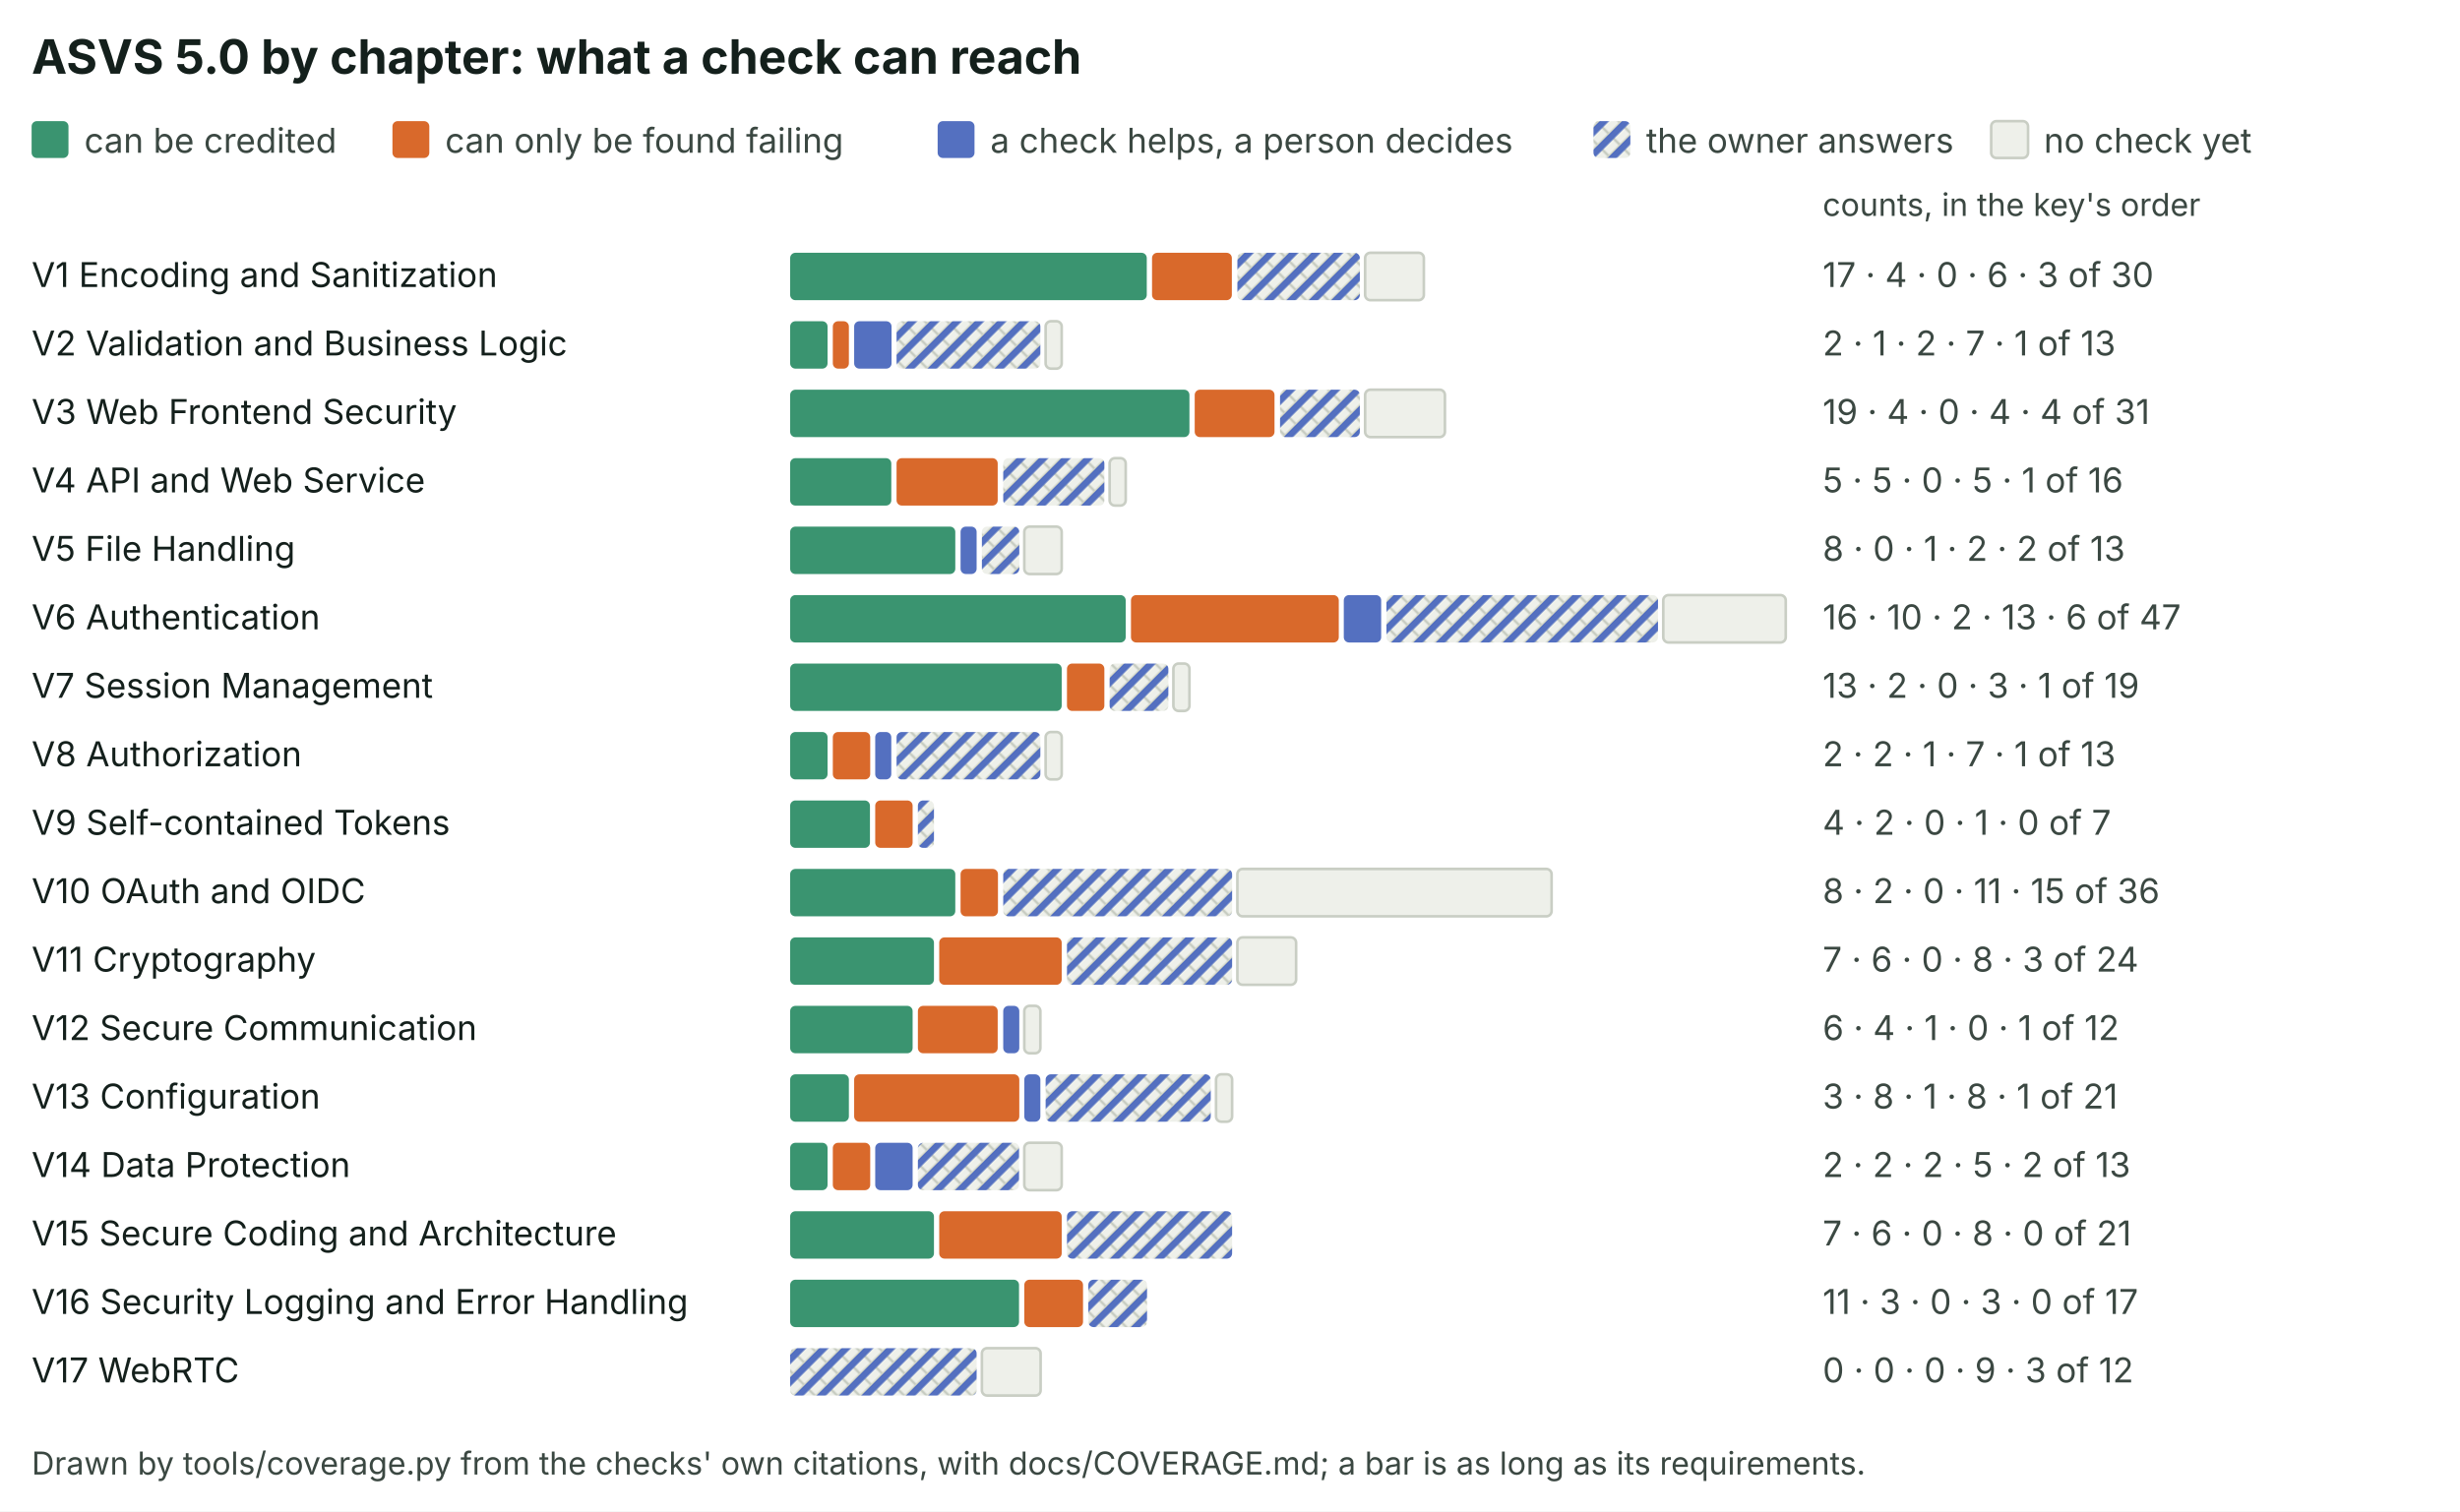
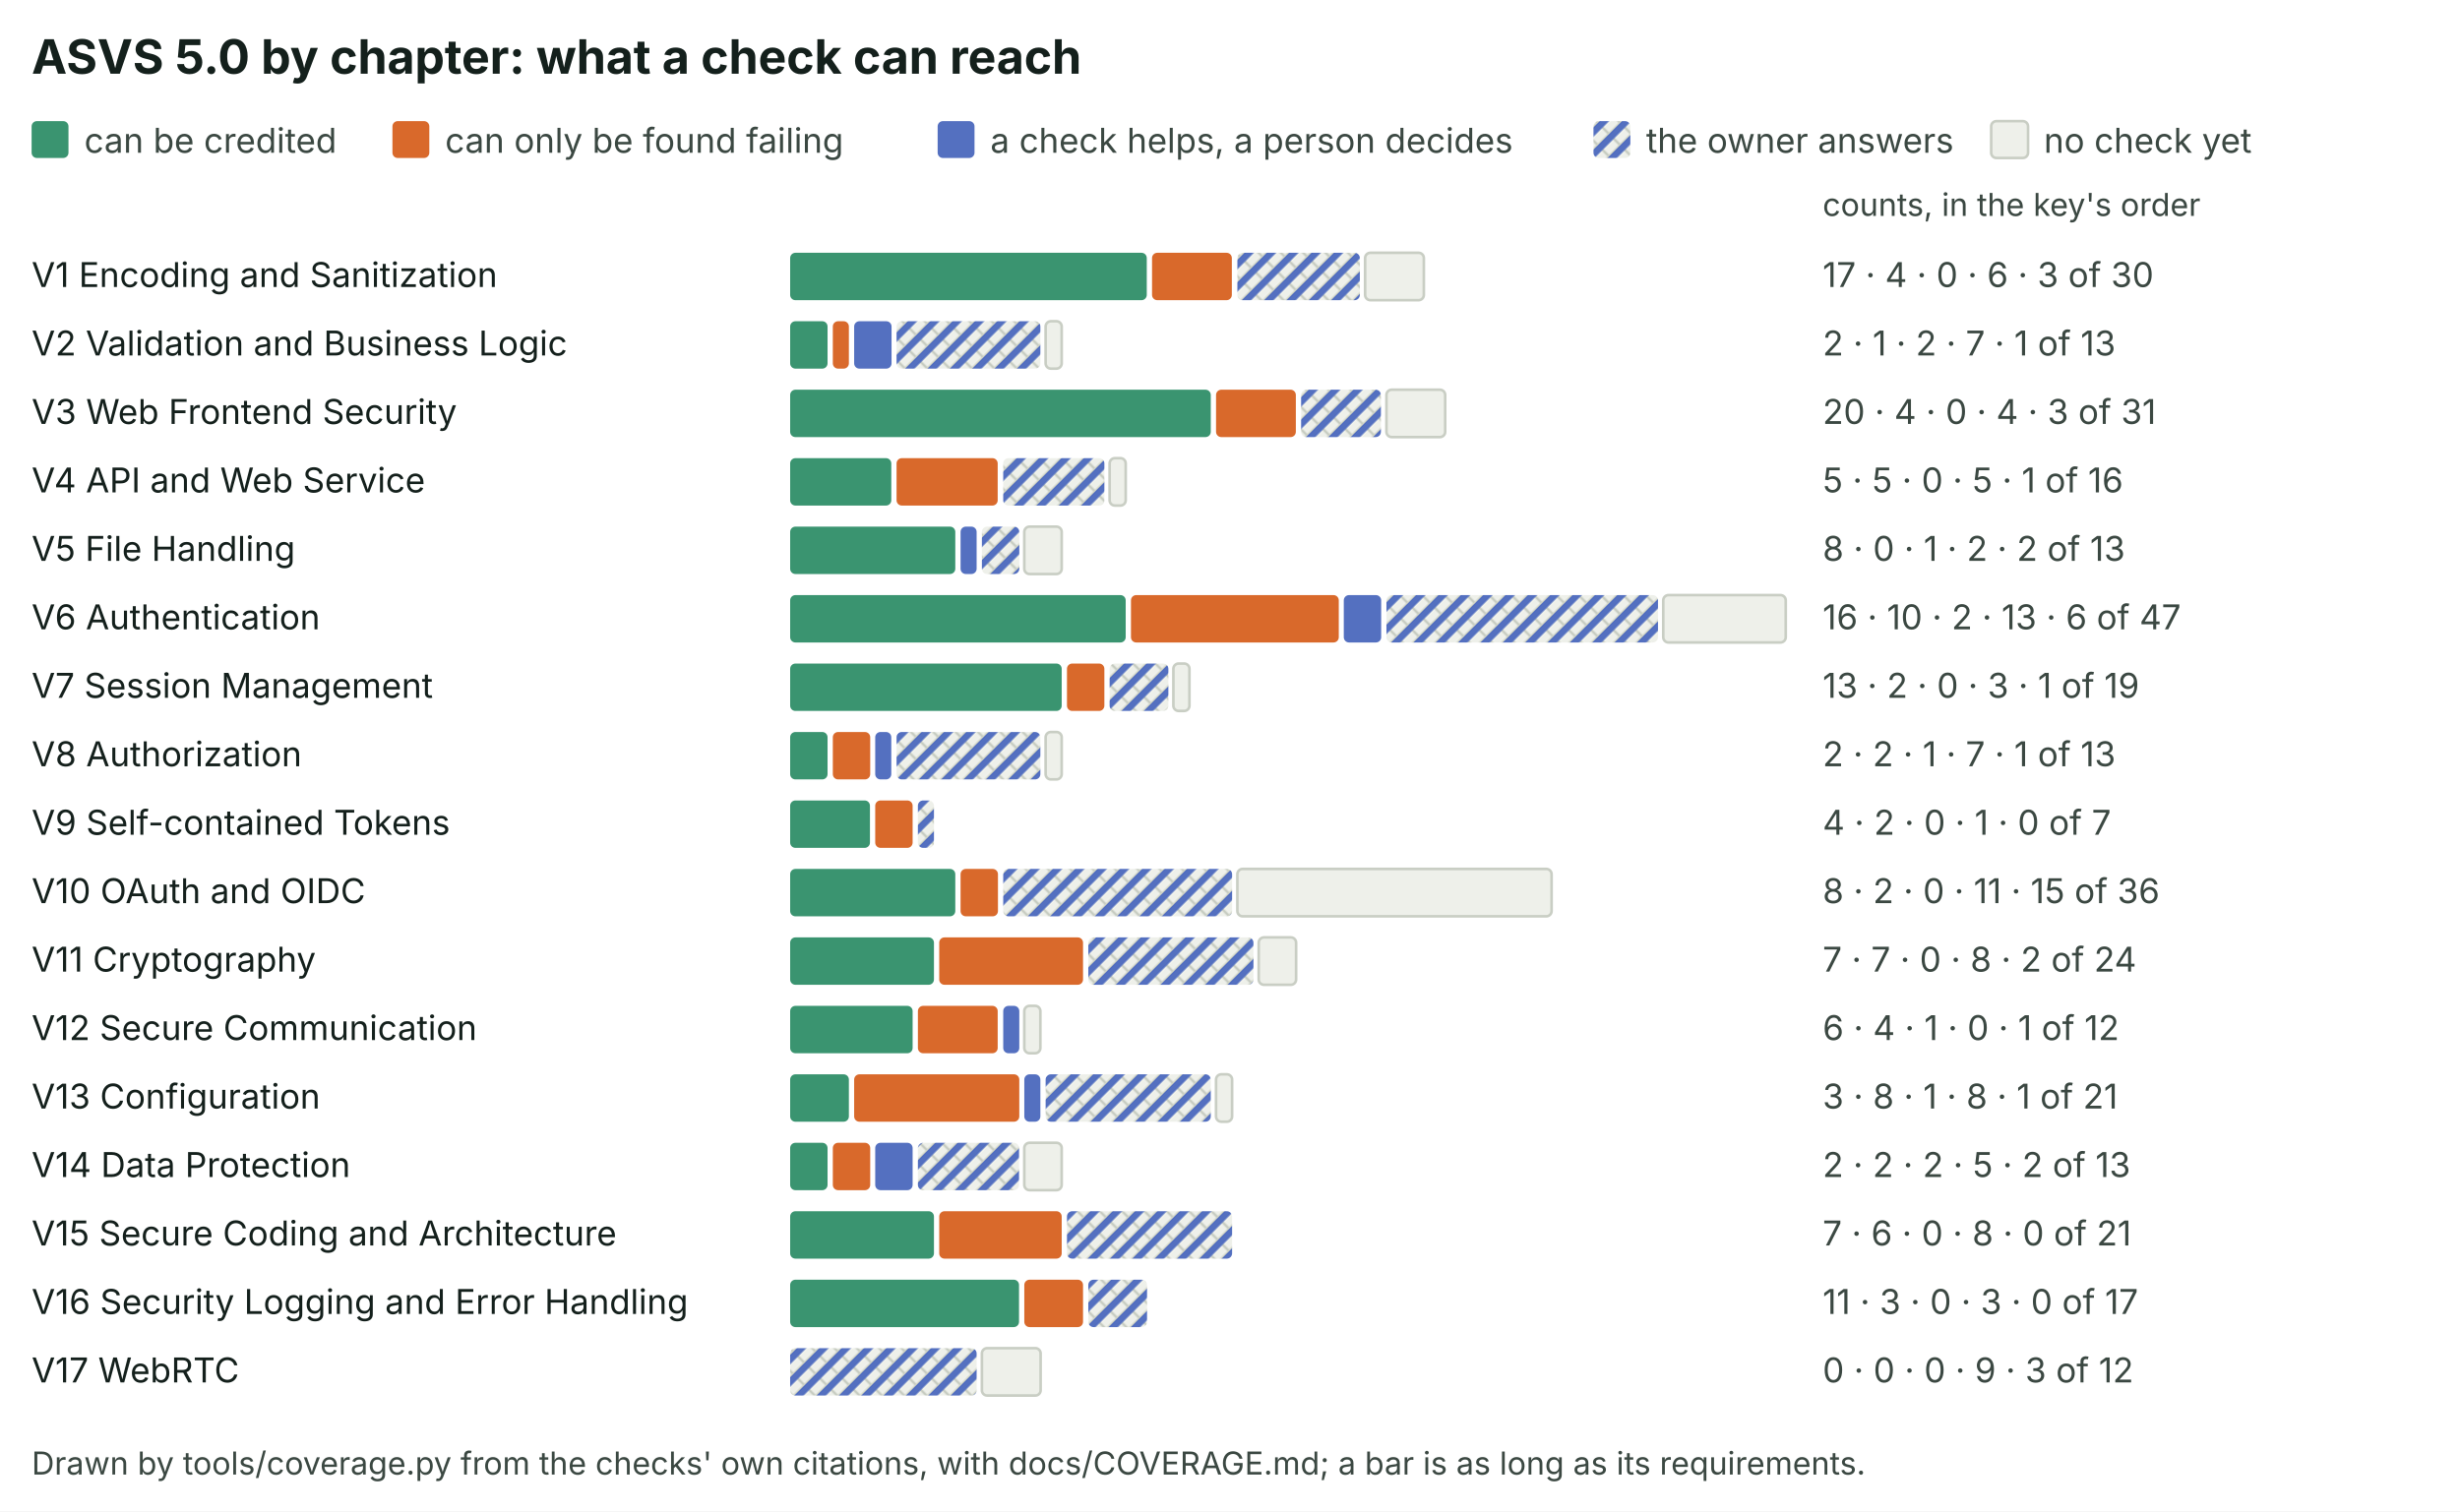
<svg xmlns="http://www.w3.org/2000/svg" viewBox="0 0 934 574" width="934" height="574" role="img" aria-labelledby="t d" font-family="Atkinson Hyperlegible, -apple-system, Segoe UI, sans-serif">
  <style>.bg{fill:#FFFFFF}.ink{fill:#14201C}.soft{fill:#3B4842}.none{fill:#EEF0EA;stroke:#C9CEC4}@media (prefers-color-scheme: dark){.bg{fill:#14201C}.ink{fill:#F3F4EF}.soft{fill:#C9CEC4}.none{fill:#182A23;stroke:#3B4842}}</style>
  <defs>
    <pattern id="owner" width="6" height="6" patternUnits="userSpaceOnUse" patternTransform="rotate(45)">
      <rect class="none" width="6" height="6" />
      <rect width="2.5" height="6" fill="#5470C0" />
    </pattern>
  </defs>
  <rect class="bg" width="934" height="574" />
  <text class="ink" x="12" y="28" font-size="18" font-weight="700">ASVS 5.0 by chapter: what a check can reach</text>
  <rect fill="#3A9470" x="12" y="46" width="14" height="14" rx="2" />
  <text class="soft" x="32" y="58" font-size="13">can be credited</text>
  <rect fill="#D9692B" x="149" y="46" width="14" height="14" rx="2" />
  <text class="soft" x="169" y="58" font-size="13">can only be found failing</text>
  <rect fill="#5470C0" x="356" y="46" width="14" height="14" rx="2" />
  <text class="soft" x="376" y="58" font-size="13">a check helps, a person decides</text>
  <rect fill="url(#owner)" x="605" y="46" width="14" height="14" rx="2" />
  <text class="soft" x="625" y="58" font-size="13">the owner answers</text>
  <rect class="none" x="756" y="46" width="14" height="14" rx="2" />
  <text class="soft" x="776" y="58" font-size="13">no check yet</text>
  <text class="soft" x="692" y="82" font-size="12">counts, in the key's order</text>
  <text class="ink" x="12" y="109" font-size="13">V1 Encoding and Sanitization</text>
  <rect fill="#3A9470" x="300.0" y="96" width="135.4" height="18" rx="2" />
  <rect fill="#D9692B" x="437.4" y="96" width="30.3" height="18" rx="2" />
  <rect fill="url(#owner)" x="469.8" y="96" width="46.5" height="18" rx="2" />
  <rect class="none" x="518.3" y="96" width="22.3" height="18" rx="2" />
  <text class="soft" x="692" y="109" font-size="13">17 · 4 · 0 · 6 · 3  of 30</text>
  <text class="ink" x="12" y="135" font-size="13">V2 Validation and Business Logic</text>
  <rect fill="#3A9470" x="300.0" y="122" width="14.2" height="18" rx="2" />
  <rect fill="#D9692B" x="316.2" y="122" width="6.1" height="18" rx="2" />
  <rect fill="#5470C0" x="324.3" y="122" width="14.2" height="18" rx="2" />
  <rect fill="url(#owner)" x="340.4" y="122" width="54.6" height="18" rx="2" />
  <rect class="none" x="397.0" y="122" width="6.1" height="18" rx="2" />
  <text class="soft" x="692" y="135" font-size="13">2 · 1 · 2 · 7 · 1  of 13</text>
  <text class="ink" x="12" y="161" font-size="13">V3 Web Frontend Security</text>
-   <rect fill="#3A9470" x="300.0" y="148" width="151.6" height="18" rx="2" />
-   <rect fill="#D9692B" x="453.6" y="148" width="30.3" height="18" rx="2" />
-   <rect fill="url(#owner)" x="486.0" y="148" width="30.3" height="18" rx="2" />
-   <rect class="none" x="518.3" y="148" width="30.3" height="18" rx="2" />
-   <text class="soft" x="692" y="161" font-size="13">19 · 4 · 0 · 4 · 4  of 31</text>
+   <rect fill="#3A9470" x="300.0" y="148" width="159.7" height="18" rx="2" />
+   <rect fill="#D9692B" x="461.7" y="148" width="30.3" height="18" rx="2" />
+   <rect fill="url(#owner)" x="494.0" y="148" width="30.3" height="18" rx="2" />
+   <rect class="none" x="526.4" y="148" width="22.3" height="18" rx="2" />
+   <text class="soft" x="692" y="161" font-size="13">20 · 4 · 0 · 4 · 3  of 31</text>
  <text class="ink" x="12" y="187" font-size="13">V4 API and Web Service</text>
  <rect fill="#3A9470" x="300.0" y="174" width="38.4" height="18" rx="2" />
  <rect fill="#D9692B" x="340.4" y="174" width="38.4" height="18" rx="2" />
  <rect fill="url(#owner)" x="380.9" y="174" width="38.4" height="18" rx="2" />
  <rect class="none" x="421.3" y="174" width="6.1" height="18" rx="2" />
  <text class="soft" x="692" y="187" font-size="13">5 · 5 · 0 · 5 · 1  of 16</text>
  <text class="ink" x="12" y="213" font-size="13">V5 File Handling</text>
  <rect fill="#3A9470" x="300.0" y="200" width="62.7" height="18" rx="2" />
  <rect fill="#5470C0" x="364.7" y="200" width="6.1" height="18" rx="2" />
  <rect fill="url(#owner)" x="372.8" y="200" width="14.2" height="18" rx="2" />
  <rect class="none" x="388.9" y="200" width="14.2" height="18" rx="2" />
  <text class="soft" x="692" y="213" font-size="13">8 · 0 · 1 · 2 · 2  of 13</text>
  <text class="ink" x="12" y="239" font-size="13">V6 Authentication</text>
  <rect fill="#3A9470" x="300.0" y="226" width="127.4" height="18" rx="2" />
  <rect fill="#D9692B" x="429.4" y="226" width="78.9" height="18" rx="2" />
  <rect fill="#5470C0" x="510.2" y="226" width="14.2" height="18" rx="2" />
  <rect fill="url(#owner)" x="526.4" y="226" width="103.1" height="18" rx="2" />
  <rect class="none" x="631.5" y="226" width="46.5" height="18" rx="2" />
  <text class="soft" x="692" y="239" font-size="13">16 · 10 · 2 · 13 · 6  of 47</text>
  <text class="ink" x="12" y="265" font-size="13">V7 Session Management</text>
  <rect fill="#3A9470" x="300.0" y="252" width="103.1" height="18" rx="2" />
  <rect fill="#D9692B" x="405.1" y="252" width="14.2" height="18" rx="2" />
  <rect fill="url(#owner)" x="421.3" y="252" width="22.3" height="18" rx="2" />
  <rect class="none" x="445.5" y="252" width="6.1" height="18" rx="2" />
  <text class="soft" x="692" y="265" font-size="13">13 · 2 · 0 · 3 · 1  of 19</text>
  <text class="ink" x="12" y="291" font-size="13">V8 Authorization</text>
  <rect fill="#3A9470" x="300.0" y="278" width="14.2" height="18" rx="2" />
  <rect fill="#D9692B" x="316.2" y="278" width="14.2" height="18" rx="2" />
  <rect fill="#5470C0" x="332.3" y="278" width="6.1" height="18" rx="2" />
  <rect fill="url(#owner)" x="340.4" y="278" width="54.6" height="18" rx="2" />
  <rect class="none" x="397.0" y="278" width="6.1" height="18" rx="2" />
  <text class="soft" x="692" y="291" font-size="13">2 · 2 · 1 · 7 · 1  of 13</text>
  <text class="ink" x="12" y="317" font-size="13">V9 Self-contained Tokens</text>
  <rect fill="#3A9470" x="300.0" y="304" width="30.3" height="18" rx="2" />
  <rect fill="#D9692B" x="332.3" y="304" width="14.2" height="18" rx="2" />
  <rect fill="url(#owner)" x="348.5" y="304" width="6.1" height="18" rx="2" />
  <text class="soft" x="692" y="317" font-size="13">4 · 2 · 0 · 1 · 0  of 7</text>
  <text class="ink" x="12" y="343" font-size="13">V10 OAuth and OIDC</text>
  <rect fill="#3A9470" x="300.0" y="330" width="62.7" height="18" rx="2" />
  <rect fill="#D9692B" x="364.7" y="330" width="14.2" height="18" rx="2" />
  <rect fill="url(#owner)" x="380.9" y="330" width="86.9" height="18" rx="2" />
  <rect class="none" x="469.8" y="330" width="119.3" height="18" rx="2" />
  <text class="soft" x="692" y="343" font-size="13">8 · 2 · 0 · 11 · 15  of 36</text>
  <text class="ink" x="12" y="369" font-size="13">V11 Cryptography</text>
  <rect fill="#3A9470" x="300.0" y="356" width="54.6" height="18" rx="2" />
-   <rect fill="#D9692B" x="356.6" y="356" width="46.5" height="18" rx="2" />
-   <rect fill="url(#owner)" x="405.1" y="356" width="62.7" height="18" rx="2" />
-   <rect class="none" x="469.8" y="356" width="22.3" height="18" rx="2" />
-   <text class="soft" x="692" y="369" font-size="13">7 · 6 · 0 · 8 · 3  of 24</text>
+   <rect fill="#D9692B" x="356.6" y="356" width="54.6" height="18" rx="2" />
+   <rect fill="url(#owner)" x="413.2" y="356" width="62.7" height="18" rx="2" />
+   <rect class="none" x="477.9" y="356" width="14.2" height="18" rx="2" />
+   <text class="soft" x="692" y="369" font-size="13">7 · 7 · 0 · 8 · 2  of 24</text>
  <text class="ink" x="12" y="395" font-size="13">V12 Secure Communication</text>
  <rect fill="#3A9470" x="300.0" y="382" width="46.5" height="18" rx="2" />
  <rect fill="#D9692B" x="348.5" y="382" width="30.3" height="18" rx="2" />
  <rect fill="#5470C0" x="380.9" y="382" width="6.1" height="18" rx="2" />
  <rect class="none" x="388.9" y="382" width="6.1" height="18" rx="2" />
  <text class="soft" x="692" y="395" font-size="13">6 · 4 · 1 · 0 · 1  of 12</text>
  <text class="ink" x="12" y="421" font-size="13">V13 Configuration</text>
  <rect fill="#3A9470" x="300.0" y="408" width="22.3" height="18" rx="2" />
  <rect fill="#D9692B" x="324.3" y="408" width="62.7" height="18" rx="2" />
  <rect fill="#5470C0" x="388.9" y="408" width="6.1" height="18" rx="2" />
  <rect fill="url(#owner)" x="397.0" y="408" width="62.7" height="18" rx="2" />
  <rect class="none" x="461.7" y="408" width="6.1" height="18" rx="2" />
  <text class="soft" x="692" y="421" font-size="13">3 · 8 · 1 · 8 · 1  of 21</text>
  <text class="ink" x="12" y="447" font-size="13">V14 Data Protection</text>
  <rect fill="#3A9470" x="300.0" y="434" width="14.2" height="18" rx="2" />
  <rect fill="#D9692B" x="316.2" y="434" width="14.2" height="18" rx="2" />
  <rect fill="#5470C0" x="332.3" y="434" width="14.2" height="18" rx="2" />
  <rect fill="url(#owner)" x="348.5" y="434" width="38.4" height="18" rx="2" />
  <rect class="none" x="388.9" y="434" width="14.2" height="18" rx="2" />
  <text class="soft" x="692" y="447" font-size="13">2 · 2 · 2 · 5 · 2  of 13</text>
  <text class="ink" x="12" y="473" font-size="13">V15 Secure Coding and Architecture</text>
  <rect fill="#3A9470" x="300.0" y="460" width="54.6" height="18" rx="2" />
  <rect fill="#D9692B" x="356.6" y="460" width="46.5" height="18" rx="2" />
  <rect fill="url(#owner)" x="405.1" y="460" width="62.7" height="18" rx="2" />
  <text class="soft" x="692" y="473" font-size="13">7 · 6 · 0 · 8 · 0  of 21</text>
  <text class="ink" x="12" y="499" font-size="13">V16 Security Logging and Error Handling</text>
  <rect fill="#3A9470" x="300.0" y="486" width="86.9" height="18" rx="2" />
  <rect fill="#D9692B" x="388.9" y="486" width="22.3" height="18" rx="2" />
  <rect fill="url(#owner)" x="413.2" y="486" width="22.3" height="18" rx="2" />
  <text class="soft" x="692" y="499" font-size="13">11 · 3 · 0 · 3 · 0  of 17</text>
  <text class="ink" x="12" y="525" font-size="13">V17 WebRTC</text>
  <rect fill="url(#owner)" x="300.0" y="512" width="70.8" height="18" rx="2" />
  <rect class="none" x="372.8" y="512" width="22.3" height="18" rx="2" />
  <text class="soft" x="692" y="525" font-size="13">0 · 0 · 0 · 9 · 3  of 12</text>
  <text class="soft" x="12" y="560" font-size="12">Drawn by tools/coverage.py from the checks' own citations, with docs/COVERAGE.md; a bar is as long as its requirements.</text>
</svg>
